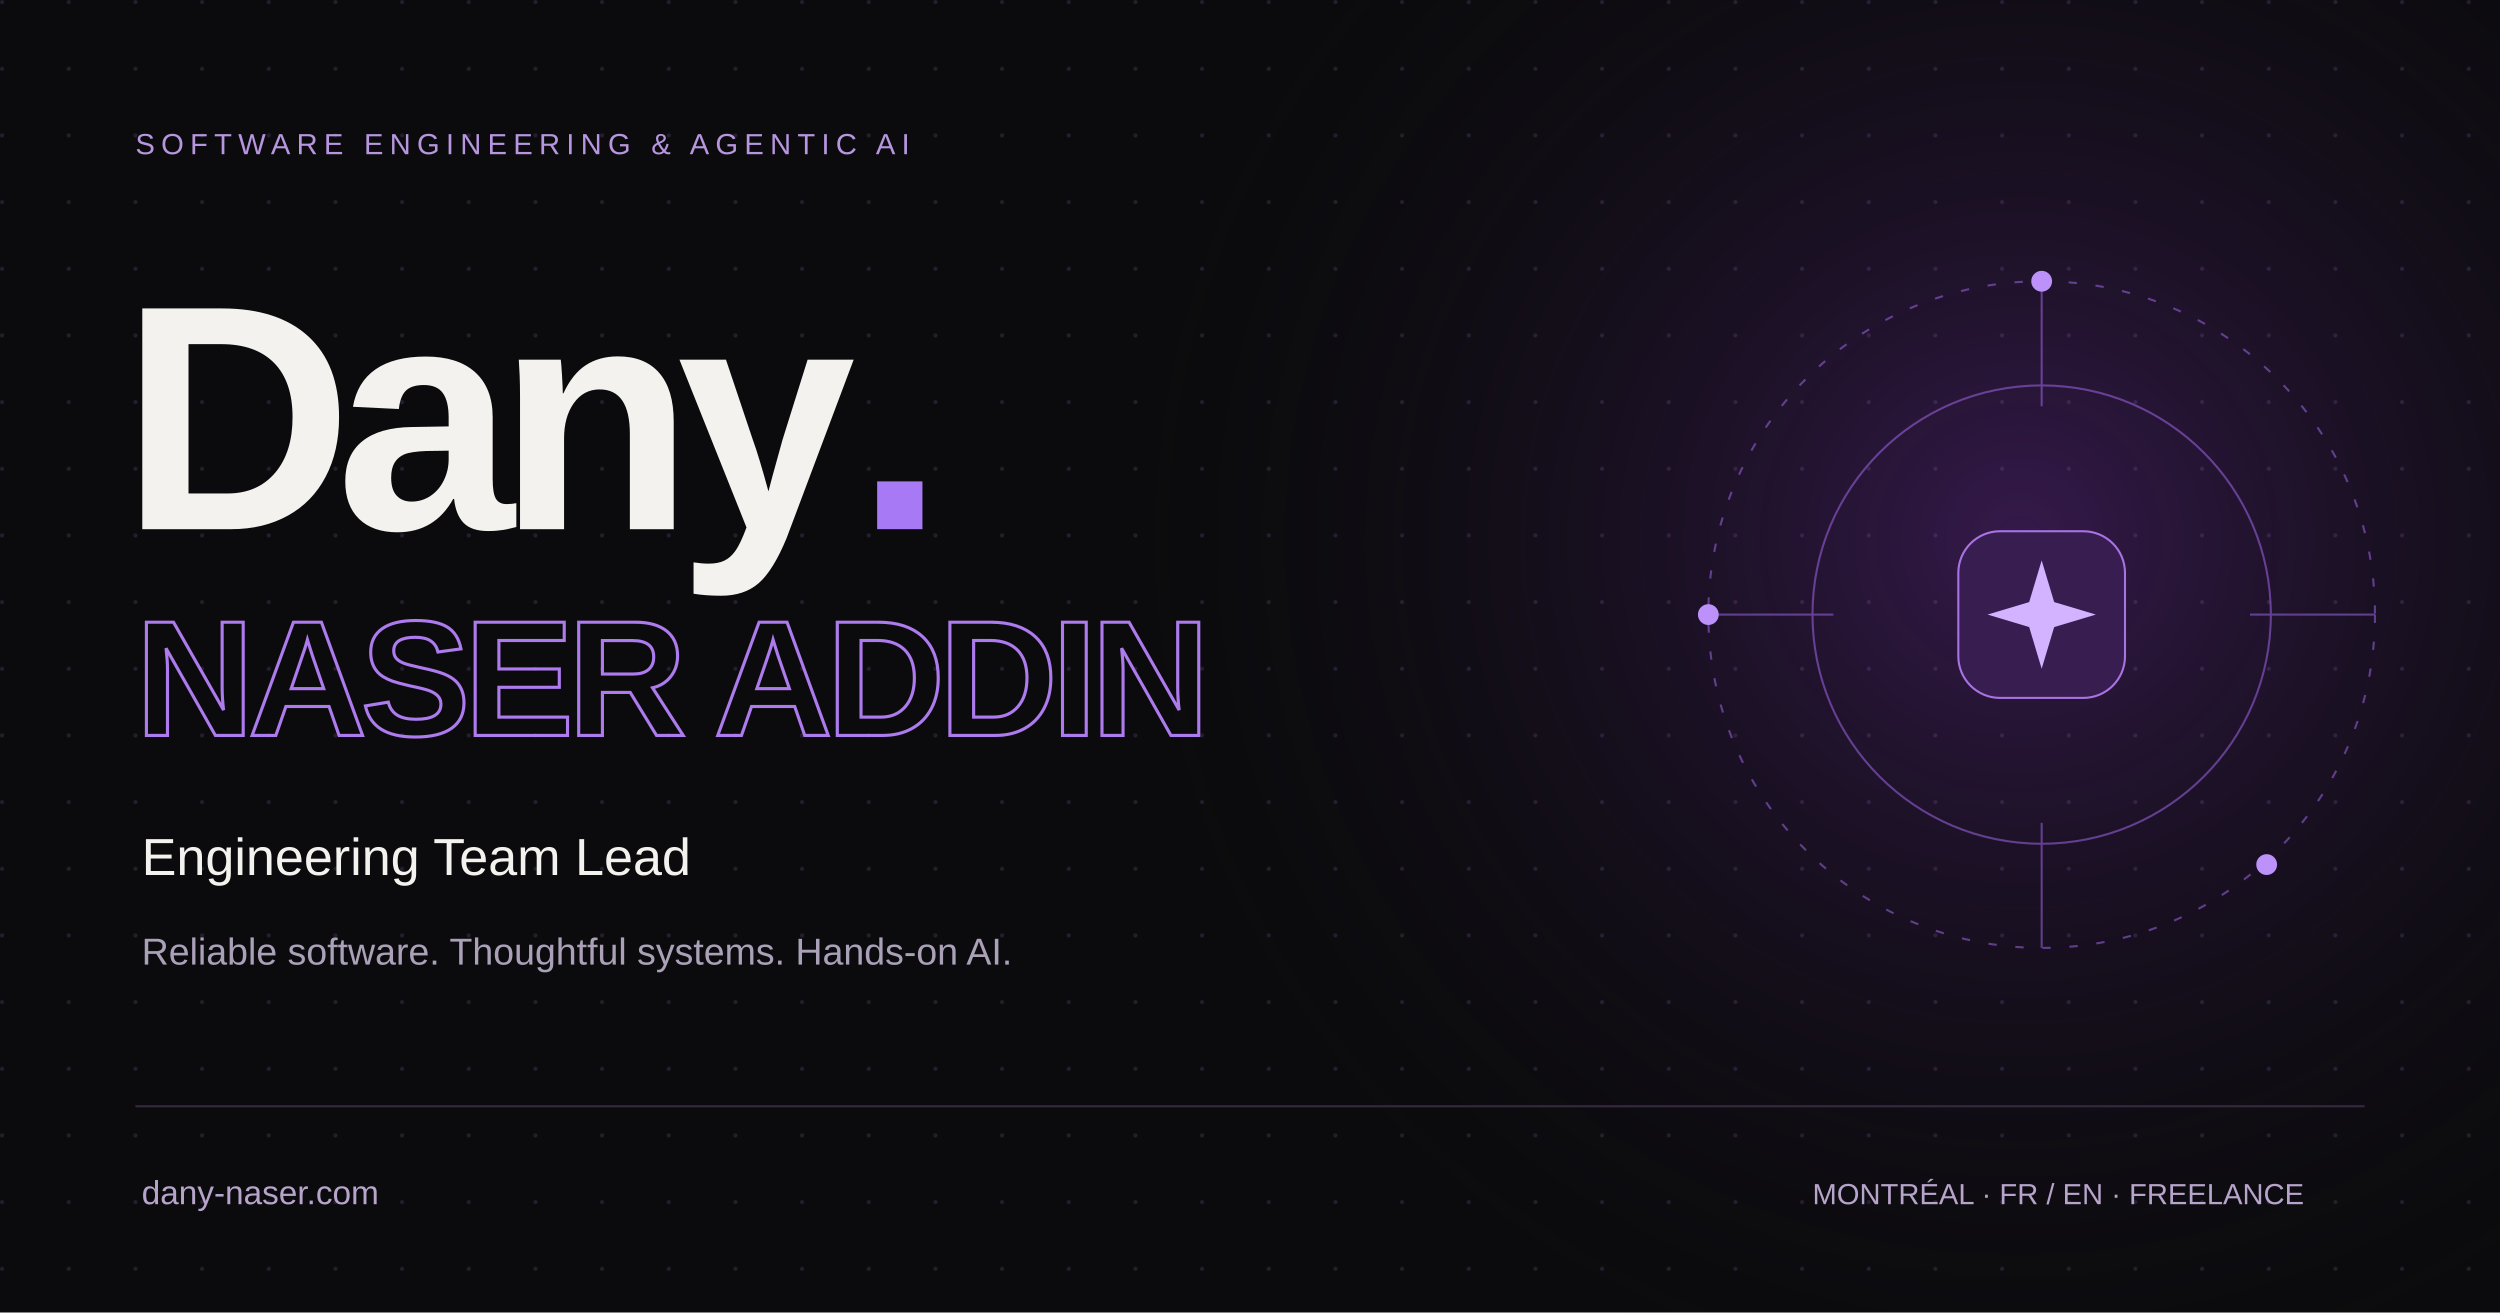
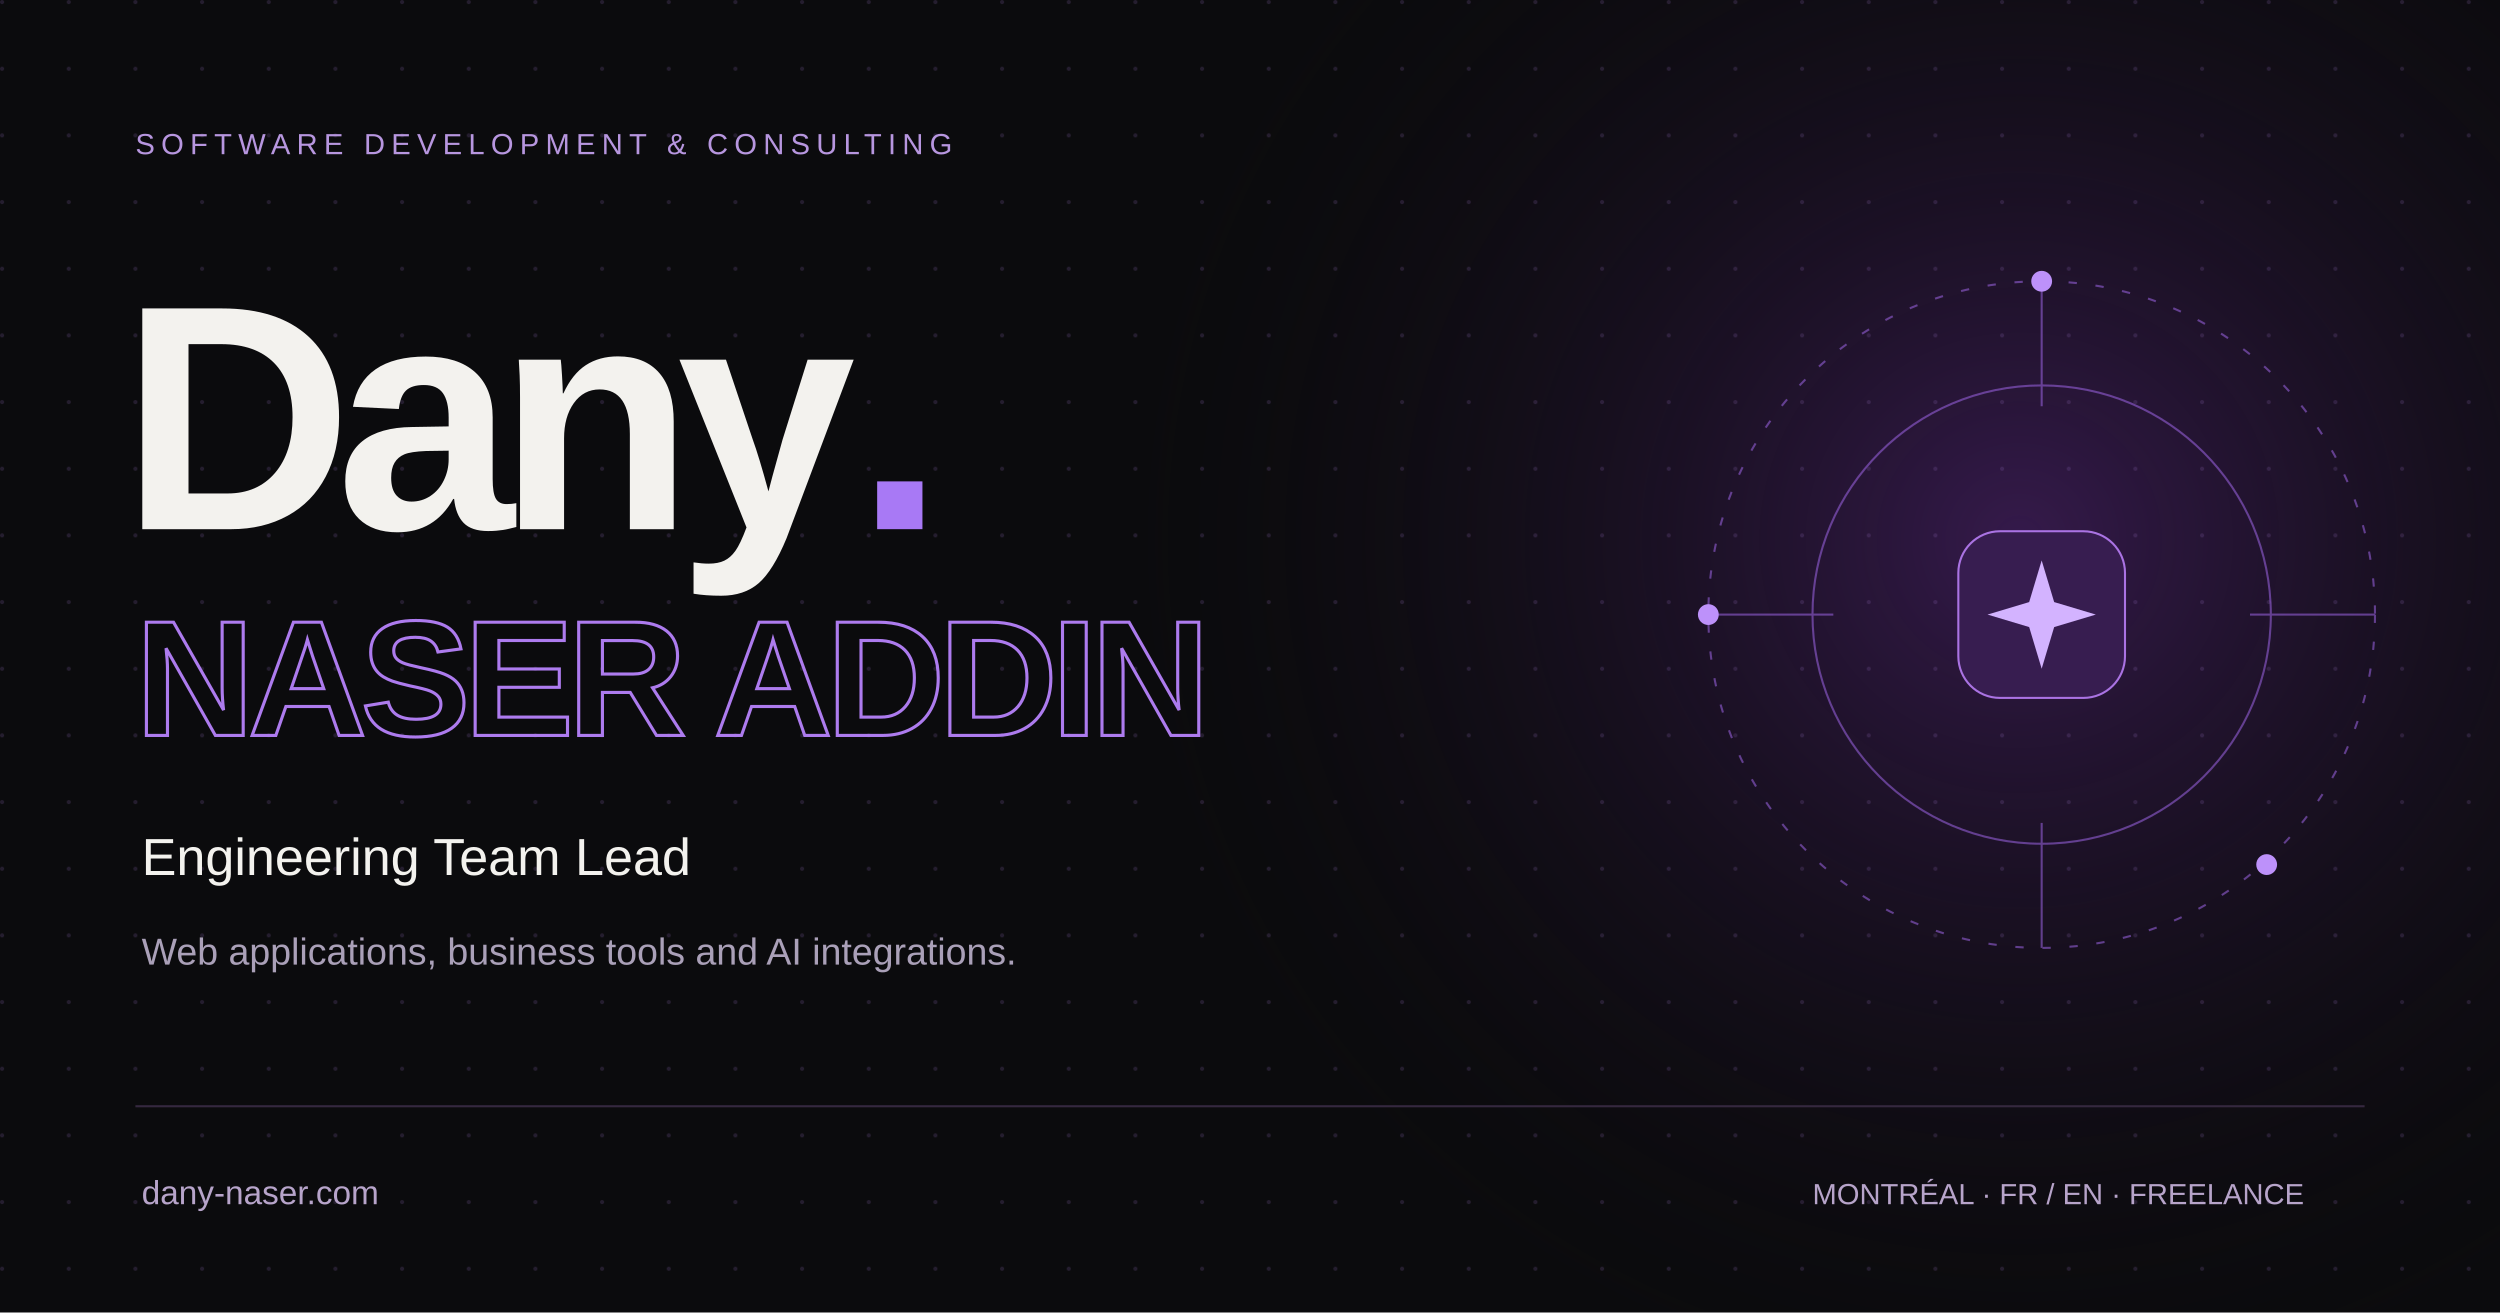
<svg xmlns="http://www.w3.org/2000/svg" width="1200" height="630" viewBox="0 0 1200 630">
  <defs>
    <radialGradient id="glow">
      <stop stop-color="#472066" stop-opacity=".7" />
      <stop offset="1" stop-color="#0b0b0d" stop-opacity="0" />
    </radialGradient>
    <pattern id="grid" width="32" height="32" patternUnits="userSpaceOnUse">
      <circle cx="1" cy="1" r="1" fill="#a278d0" opacity=".17" />
    </pattern>
  </defs>
  <rect width="1200" height="630" fill="#0b0b0d" />
  <ellipse cx="970" cy="260" rx="440" ry="420" fill="url(#glow)" />
  <rect width="1200" height="630" fill="url(#grid)" />
  <g fill="none" stroke="#9d64e5" opacity=".55">
    <circle cx="980" cy="295" r="110" />
    <circle cx="980" cy="295" r="160" stroke-dasharray="4 9" />
    <path d="M820 295H880M1080 295H1140M980 135V195M980 395V455" />
  </g>
  <g fill="#bd91fa">
    <circle cx="980" cy="135" r="5" />
    <circle cx="820" cy="295" r="5" />
    <circle cx="1088" cy="415" r="5" />
  </g>
  <rect x="940" y="255" width="80" height="80" rx="20" fill="#371d50" stroke="#aa73e3" />
  <path d="M980 269L986 289L1006 295L986 301L980 321L974 301L954 295L974 289Z" fill="#d3b3ff" />
-   <text x="65" y="74" fill="#b796df" font-family="Arial,sans-serif" font-size="14" letter-spacing="3">SOFTWARE ENGINEERING &amp; AGENTIC AI</text>
+   <text x="65" y="74" fill="#b796df" font-family="Arial,sans-serif" font-size="14" letter-spacing="3">SOFTWARE DEVELOPMENT &amp; CONSULTING</text>
  <text x="58" y="254" fill="#f3f2ee" font-family="Arial,sans-serif" font-size="154" font-weight="900" letter-spacing="-8">Dany<tspan fill="#a879f5">.</tspan>
  </text>
  <text x="65" y="353" fill="none" stroke="#ad7bee" stroke-width="1.5" font-family="Arial,sans-serif" font-size="79" font-weight="700" letter-spacing="-3">NASER ADDIN</text>
  <text x="68" y="420" fill="#f3f2ee" font-family="Arial,sans-serif" font-size="25">Engineering Team Lead</text>
-   <text x="68" y="463" fill="#aaa0b8" font-family="Arial,sans-serif" font-size="18">Reliable software. Thoughtful systems. Hands-on AI.</text>
+   <text x="68" y="463" fill="#aaa0b8" font-family="Arial,sans-serif" font-size="18">Web applications, business tools and AI integrations.</text>
  <path d="M65 531H1135" stroke="#35283f" />
  <text x="68" y="578" fill="#b7a4ca" font-family="Arial,sans-serif" font-size="16">dany-naser.com</text>
  <text x="870" y="578" fill="#b7a4ca" font-family="Arial,sans-serif" font-size="14">MONTRÉAL · FR / EN · FREELANCE</text>
</svg>
